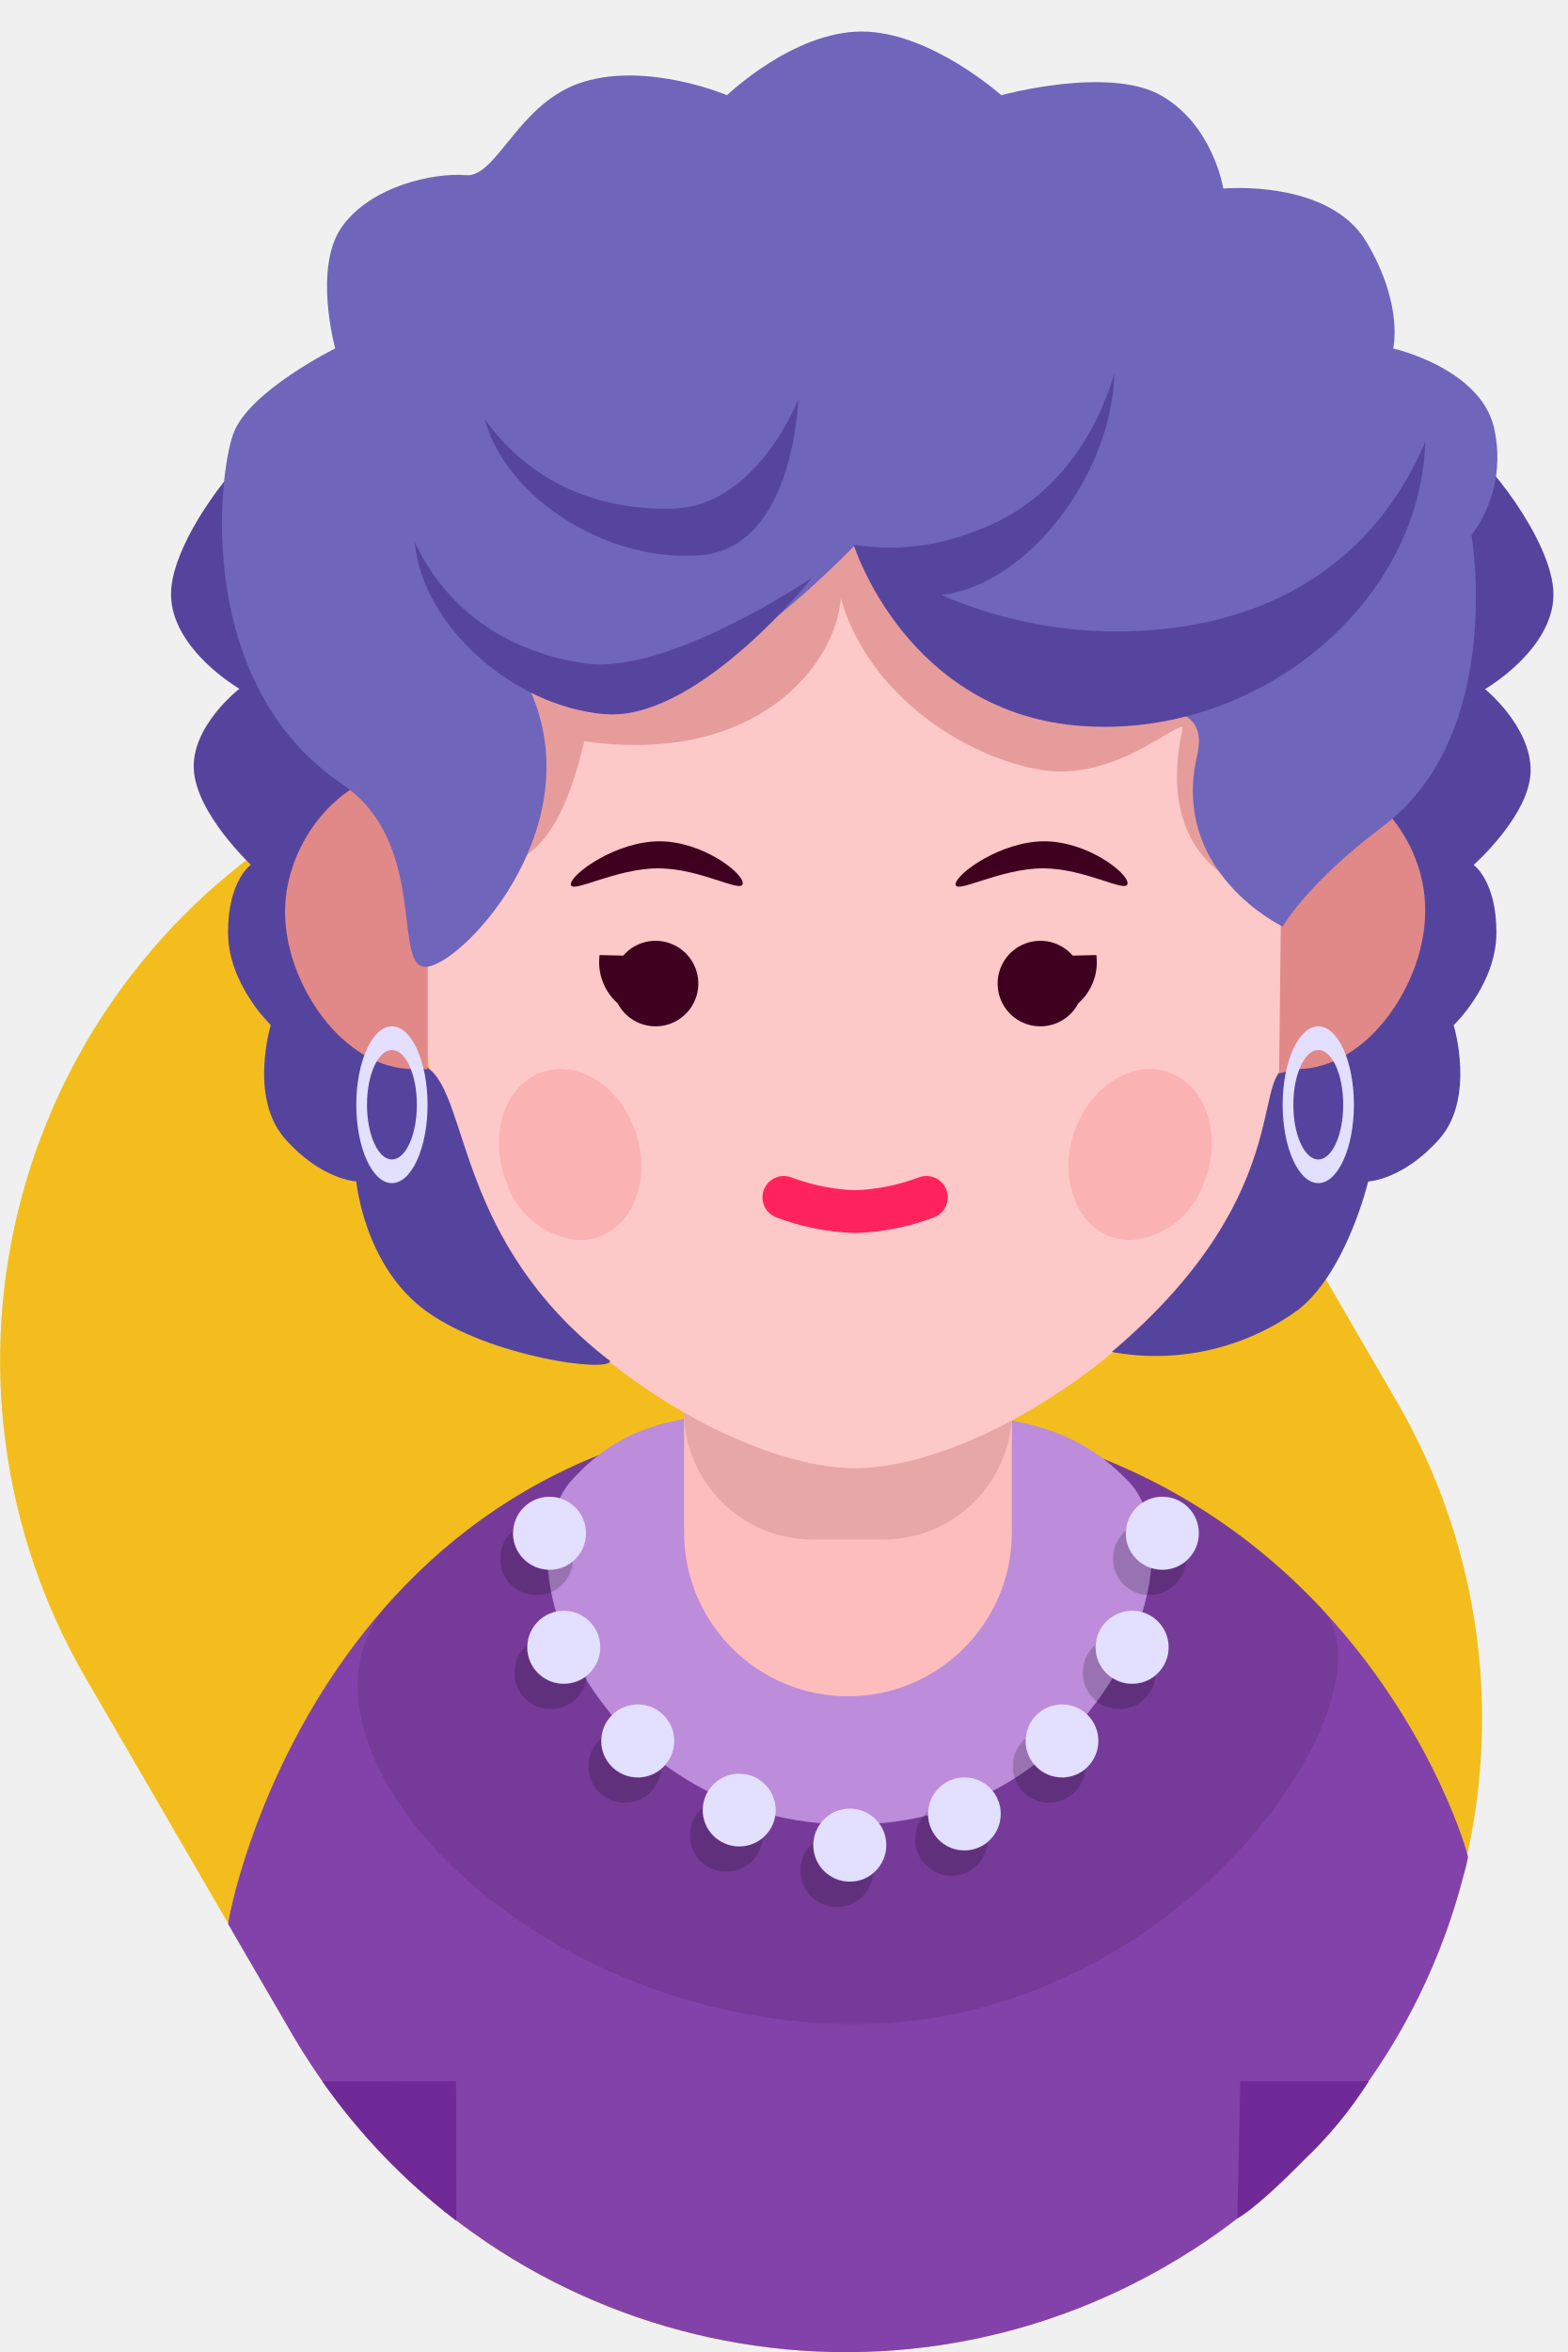
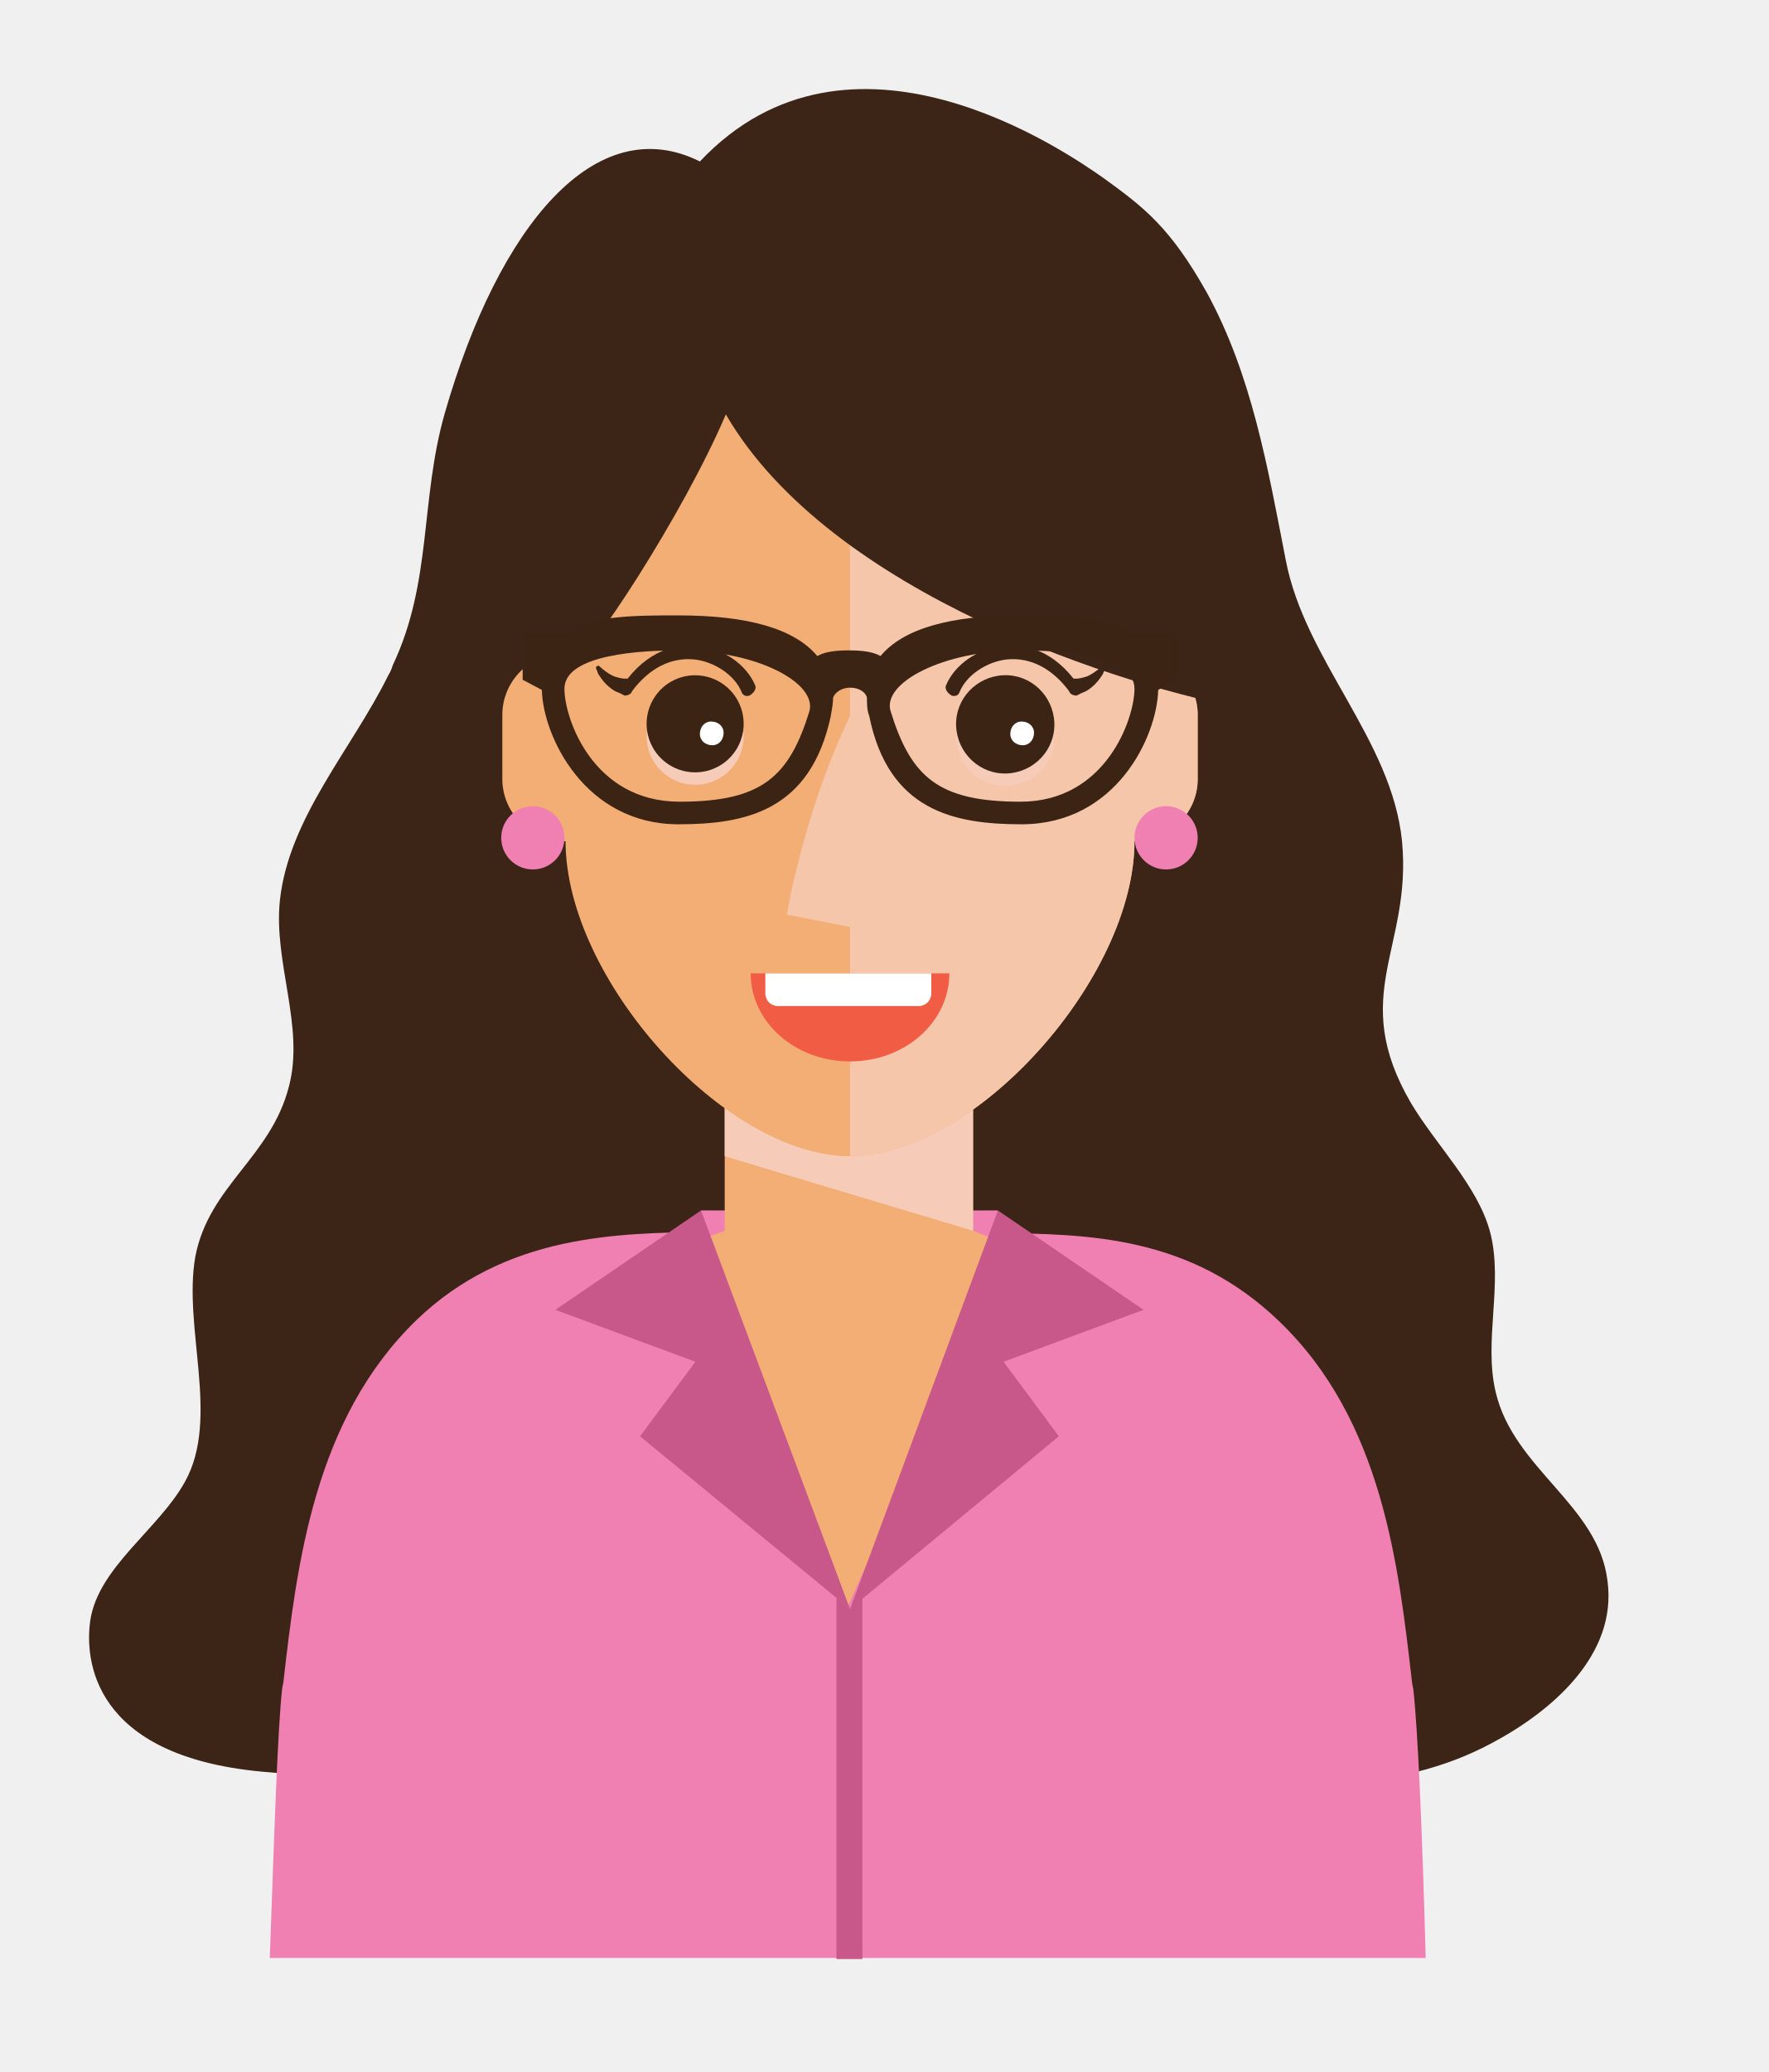
- <svg xmlns="http://www.w3.org/2000/svg" viewBox="0 0 110 165">
-   <defs>
-     <style>
-       .cls-1 {
-         clip-path: url(#clip-Canvas);
-       }
- 
-       .cls-2 {
-         fill: #f3be1d;
-       }
- 
-       .cls-3 {
-         fill: #8342a9;
-       }
- 
-       .cls-4 {
-         fill: rgba(74,34,98,0.55);
-         opacity: 0.42;
-       }
- 
-       .cls-5 {
-         fill: #bd8cda;
-       }
- 
-       .cls-6 {
-         fill: #702a98;
-       }
- 
-       .cls-7 {
-         fill: #fdbdbd;
-       }
- 
-       .cls-8 {
-         fill: rgba(142,81,81,0.53);
-         opacity: 0.38;
-       }
- 
-       .cls-9 {
-         fill: #fdc8c8;
-       }
- 
-       .cls-10 {
-         fill: #fab2b2;
-       }
- 
-       .cls-11 {
-         fill: #55449e;
-       }
- 
-       .cls-12 {
-         fill: #e18888;
-       }
- 
-       .cls-13 {
-         fill: #3e001e;
-       }
- 
-       .cls-14 {
-         fill: none;
-         stroke: #ff235d;
-         stroke-linecap: round;
-         stroke-linejoin: round;
-         stroke-width: 3px;
-       }
- 
-       .cls-15 {
-         fill: #e79c9c;
-       }
- 
-       .cls-16 {
-         fill: #6f65bb;
-       }
- 
-       .cls-17 {
-         fill: #56459f;
-       }
- 
-       .cls-18 {
-         fill: #e3dfff;
-       }
- 
-       .cls-19 {
-         fill: rgba(0,0,0,0);
-       }
- 
-       .cls-20 {
-         filter: url(#filter_20);
-       }
- 
-       .cls-21 {
-         filter: url(#filter_21);
-       }
- 
-       .cls-22 {
-         filter: url(#filter_22);
-       }
- 
-       .cls-23 {
-         filter: url(#filter_23);
-       }
- 
-       .cls-24 {
-         filter: url(#filter_24);
-       }
- 
-       .cls-25 {
-         filter: url(#filter_25);
-       }
- 
-       .cls-26 {
-         filter: url(#filter_26);
-       }
- 
-       .cls-27 {
-         filter: url(#filter_27);
-       }
- 
-       .cls-28 {
-         filter: url(#filter_28);
-       }
-     </style>
-     <filter id="filter_28" x="56.162" y="126.88" width="6.028" height="6.902" filterUnits="userSpaceOnUse">
-       <feOffset dx="-0.908" dy="1.782" input="SourceAlpha" />
-       <feGaussianBlur result="blur" />
-       <feFlood flood-color="#110c14" flood-opacity="0.188" />
-       <feComposite operator="in" in2="blur" />
-       <feComposite in="SourceGraphic" />
-     </filter>
-     <filter id="filter_27" x="64.212" y="124.69" width="6.008" height="6.902" filterUnits="userSpaceOnUse">
-       <feOffset dx="-0.908" dy="1.782" input="SourceAlpha" />
-       <feGaussianBlur result="blur-2" />
-       <feFlood flood-color="#110c14" flood-opacity="0.188" />
-       <feComposite operator="in" in2="blur-2" />
-       <feComposite in="SourceGraphic" />
-     </filter>
-     <filter id="filter_26" x="71.062" y="119.57" width="6.008" height="6.902" filterUnits="userSpaceOnUse">
-       <feOffset dx="-0.908" dy="1.782" input="SourceAlpha" />
-       <feGaussianBlur result="blur-3" />
-       <feFlood flood-color="#110c14" flood-opacity="0.188" />
-       <feComposite operator="in" in2="blur-3" />
-       <feComposite in="SourceGraphic" />
-     </filter>
-     <filter id="filter_25" x="75.972" y="113" width="6.028" height="6.902" filterUnits="userSpaceOnUse">
-       <feOffset dx="-0.908" dy="1.782" input="SourceAlpha" />
-       <feGaussianBlur result="blur-4" />
-       <feFlood flood-color="#110c14" flood-opacity="0.188" />
-       <feComposite operator="in" in2="blur-4" />
-       <feComposite in="SourceGraphic" />
-     </filter>
-     <filter id="filter_24" x="48.402" y="124.43" width="6.028" height="6.882" filterUnits="userSpaceOnUse">
-       <feOffset dx="-0.908" dy="1.782" input="SourceAlpha" />
-       <feGaussianBlur result="blur-5" />
-       <feFlood flood-color="#110c14" flood-opacity="0.188" />
-       <feComposite operator="in" in2="blur-5" />
-       <feComposite in="SourceGraphic" />
-     </filter>
-     <filter id="filter_23" x="41.282" y="119.57" width="6.028" height="6.902" filterUnits="userSpaceOnUse">
-       <feOffset dx="-0.908" dy="1.782" input="SourceAlpha" />
-       <feGaussianBlur result="blur-6" />
-       <feFlood flood-color="#110c14" flood-opacity="0.188" />
-       <feComposite operator="in" in2="blur-6" />
-       <feComposite in="SourceGraphic" />
-     </filter>
-     <filter id="filter_22" x="36.092" y="113" width="6.028" height="6.902" filterUnits="userSpaceOnUse">
-       <feOffset dx="-0.908" dy="1.782" input="SourceAlpha" />
-       <feGaussianBlur result="blur-7" />
-       <feFlood flood-color="#110c14" flood-opacity="0.188" />
-       <feComposite operator="in" in2="blur-7" />
-       <feComposite in="SourceGraphic" />
-     </filter>
-     <filter id="filter_21" x="35.092" y="105" width="6.028" height="6.902" filterUnits="userSpaceOnUse">
-       <feOffset dx="-0.908" dy="1.782" input="SourceAlpha" />
-       <feGaussianBlur result="blur-8" />
-       <feFlood flood-color="#110c14" flood-opacity="0.188" />
-       <feComposite operator="in" in2="blur-8" />
-       <feComposite in="SourceGraphic" />
-     </filter>
-     <filter id="filter_20" x="78.092" y="105" width="6.028" height="6.902" filterUnits="userSpaceOnUse">
-       <feOffset dx="-0.908" dy="1.782" input="SourceAlpha" />
-       <feGaussianBlur result="blur-9" />
-       <feFlood flood-color="#110c14" flood-opacity="0.188" />
-       <feComposite operator="in" in2="blur-9" />
-       <feComposite in="SourceGraphic" />
-     </filter>
-     <clipPath id="clip-Canvas">
-       <rect width="110" height="165" />
-     </clipPath>
-   </defs>
-   <g class="cls-1">
-     <path class="cls-2" d="M22.358,56.96a44.86,44.86,0,0,1,61.082,16.27l14.57,25.087A44.308,44.308,0,0,1,81.643,159.04a44.86,44.86,0,0,1-61.082-16.27L5.991,117.682A44.309,44.309,0,0,1,22.358,56.96Z" />
-     <path class="cls-3" d="M59.031,99c35.136,0,44.023,30.926,43.975,31.292a12.785,12.785,0,0,1-.314,1.293A44.355,44.355,0,0,1,81.706,159.04a44.96,44.96,0,0,1-61.17-16.27l-4.26-7.324c-.086-.148-.141-.27-.261-.448S22.434,99,59.031,99Z" />
-     <path class="cls-4" d="M59.031,99c16.337,0,27,6.686,33.727,13.878C98.236,118.734,83.158,142,60,142s-40.905-19.461-33-29.231C33.493,105.38,43.585,99,59.031,99Z" />
-     <path class="cls-5" d="M59.088,99c10.752,0,15.769.354,20.2,5.037C84.321,109.621,76.879,128,59.726,128s-24.921-17.672-19.72-24.034C44.281,99.155,48.923,99,59.088,99Z" />
-     <path class="cls-6" d="M31.881,155.69a44.374,44.374,0,0,1-9.15-9.51l-.122-.173L32,146l.021,9.8ZM87.03,146h9.019a28.757,28.757,0,0,1-4.549,5.529c-3.488,3.554-4.682,4.1-4.682,4.1Z" />
-     <path class="cls-7" d="M59.5,88A11.5,11.5,0,0,1,71,99.5v8a11.5,11.5,0,0,1-23,0v-8A11.5,11.5,0,0,1,59.5,88Z" />
-     <rect class="cls-8" width="23" height="18" rx="9" transform="translate(48 90)" />
-     <path class="cls-9" d="M60,23A30,30,0,0,1,90,53V73c0,16.568-19.764,30-30,30S30,89.568,30,73V53A30,30,0,0,1,60,23Z" />
-     <path class="cls-10" d="M77.612,86.617c-2.442-1.164-3.352-4.622-2.032-7.725s4.368-4.674,6.809-3.509,3.352,4.622,2.032,7.725A5.906,5.906,0,0,1,79.316,87,3.933,3.933,0,0,1,77.612,86.617Zm-42-3.509c-1.311-3.1-.407-6.561,2.02-7.725s5.456.407,6.767,3.509.407,6.561-2.02,7.725A3.89,3.89,0,0,1,40.68,87,5.873,5.873,0,0,1,35.607,83.108Z" />
-     <path class="cls-11" d="M78.008,94.844a17.03,17.03,0,0,0,13.142-3C94.529,89.117,96,82.886,96,82.886s2.449-.1,5-2.989,1-7.975,1-7.975,3-2.858,3-6.5-1.6-4.744-1.6-4.744,4-3.532,4-6.642-3.2-5.693-3.2-5.693S109,45.575,109,41.7s-5.3-10.181-5.6-9.642C100.925,45.832,92.1,56.8,89,57.974s.593,1.067,1,4.982,3.214,10.423,1,11.958C87.266,74.141,91.895,83.1,78.008,94.844Z" />
-     <path class="cls-11" d="M42.811,95.481c-.095.83-8.359-.28-12.811-3.43s-5-9.171-5-9.171-2.449-.1-5-2.991-1-7.979-1-7.979-3-2.86-3-6.5,1.6-4.747,1.6-4.747-3.8-3.56-4-6.645,3.2-5.7,3.2-5.7S12,45.55,12,41.675s5.3-10.186,5.6-9.647C20.075,45.808,28.9,56.784,32,57.956s-.593,1.067-1,4.985S27.786,73.369,30,74.9C32.954,76.953,31.972,87.142,42.811,95.481Z" />
-     <path class="cls-12" d="M90,54h1c4.971,0,9,4.826,9,9.8v.159C100,68.926,95.971,75,91,75l-1.249.3ZM29,75c-4.971,0-9-6.052-9-11.022S24.029,54,29,54h1V75Z" />
-     <path class="cls-13" d="M70,69a3,3,0,0,1,5.271-1.96c.555-.008,1.1-.024,1.656-.04a3.845,3.845,0,0,1-1.265,3.385A3,3,0,0,1,70,69ZM43.338,70.384A3.847,3.847,0,0,1,42.073,67c.554.016,1.1.033,1.656.04a3,3,0,1,1-.391,3.344Z" />
-     <path class="cls-13" d="M73.153,60.918c-3.016.013-6.141,1.85-6.1,1.109s3.179-2.995,6.195-3.007,5.912,2.216,5.869,2.957S76.169,60.905,73.153,60.918Z" />
-     <path class="cls-14" d="M55,84a15.5,15.5,0,0,0,5,1,15.5,15.5,0,0,0,5-1" />
-     <path class="cls-15" d="M31,62c4.677-1.386,7.757-.571,10-10,12.015,1.709,17.6-5.267,18-10,2.042,6.981,8.925,11.146,14,12s9.27-3.162,10-3c-2.485,11.126,7,12,7,12L88,44,60,32,34,45S26.323,63.386,31,62Z" />
-     <path class="cls-16" d="M30.1,67.8c-2.775.575.183-8.561-6.1-12.8-10.309-6.956-8.724-21.652-7.614-24.612s7.135-5.945,7.135-5.945S21.951,18.776,24,15.9s6.487-3.8,8.686-3.609,3.666-5.143,8.248-6.546,10.081.935,10.081.935,4.631-4.467,9.443-4.467,9.8,4.467,9.8,4.467,7.5-2.064,11.18,0,4.4,6.546,4.4,6.546,7.409-.682,10.043,3.75,1.871,7.472,1.871,7.472,6.468,1.447,7.157,5.945a9.107,9.107,0,0,1-1.658,7.148S105.663,51.506,97,58c-5.281,3.959-7,7-7,7s-7.918-3.787-6-12c1.36-5.821-8.432-1.6-14-7a46.785,46.785,0,0,0-10.07-7.692S54.034,44.465,49,47s-10.038,2.311-12,1C41.68,57.607,32.873,67.224,30.1,67.8Z" />
-     <path class="cls-17" d="M76,50.939C63.665,50.12,59.927,38.292,59.927,38.292l.028-.032-.016-.043.044.01.009-.01.02.017a16.146,16.146,0,0,0,8.266-.919c5.039-1.746,8.342-5.89,9.913-11.1-.154,6.582-5.328,13.823-10.957,15.3a8.893,8.893,0,0,1-1.17.228,30.871,30.871,0,0,0,12.219,2.555c11.039,0,18.276-5.2,21.721-13.288C99.68,41.86,89.23,50.989,77.492,50.989Q76.748,50.989,76,50.939ZM42.419,50.1c-6.512-.565-12.8-6.272-13.315-12.056,2.065,4.391,6.054,7.613,11.906,8.492S57.005,40.51,57.005,40.51s-7.642,9.608-14.053,9.609C42.773,50.119,42.6,50.111,42.419,50.1ZM34.01,29.39c2.8,3.964,7.287,6.444,13.2,6.292s8.8-7.67,8.8-7.67-.277,10.358-6.789,10.933c-.376.033-.755.05-1.134.05C41.9,38.995,35.436,34.671,34.01,29.39Z" />
-     <path class="cls-18" d="M92.5,83c-1.379,0-2.5-2.467-2.5-5.5S91.122,72,92.5,72,95,74.467,95,77.5,93.879,83,92.5,83Zm0-9.34c-.965,0-1.751,1.723-1.751,3.84s.785,3.84,1.751,3.84,1.75-1.723,1.75-3.84S93.465,73.66,92.5,73.66ZM27.5,83c-1.379,0-2.5-2.467-2.5-5.5S26.122,72,27.5,72,30,74.467,30,77.5,28.879,83,27.5,83Zm0-9.34c-.965,0-1.75,1.723-1.75,3.84s.785,3.84,1.75,3.84,1.75-1.723,1.75-3.84S28.465,73.66,27.5,73.66Z" />
-     <g class="cls-28" transform="matrix(1, 0, 0, 1, 0, 0)">
-       <circle class="cls-18" cx="2.56" cy="2.56" r="2.56" transform="translate(57.07 126.88)" />
+ <svg xmlns="http://www.w3.org/2000/svg" version="1.1" id="Layer_1" x="0px" y="0px" viewBox="0 0 156.7 183.5" style="enable-background:new 0 0 156.7 183.5;" xml:space="preserve">
+   <style type="text/css">
+ 	.st0{fill:#3C2417;}
+ 	.st1{fill:#F080B1;}
+ 	.st2{fill:#F2AE75;}
+ 	.st3{fill:#F6CCB8;}
+ 	.st4{fill:#C85889;}
+ 	.st5{opacity:0.8;fill:#F6CCB8;}
+ 	.st6{fill:#3C2415;}
+ 	.st7{fill:#FFFFFF;}
+ 	.st8{fill:#F05D44;}
+ </style>
+   <path class="st0" d="M34.4,59.8c0.2-0.3,0.3-0.6,0.4-0.9c3.5-7.4,2.4-14.6,4.6-22.3c4.8-16.7,13.4-26.9,22.6-22.3  c13.3-14.1,32.4-0.9,35.8,1.5c3.6,2.6,5.9,4.4,9.1,10.1c4,7.3,5.4,15.5,7,23.7c1.7,8.9,9.4,15.9,10.3,24.9  c0.9,9.5-4.8,13.6,0.8,23.2c2.2,3.7,5.9,7.3,7,11.4c1.2,4.6-0.6,9.6,0.5,14.2c1.6,6.8,9.1,10,9.9,16.7c0.9,6.6-5,11.6-10.3,14.4  c-8.4,4.5-18.4,4-27.9,3.3c-27-1.9-54.1,1.8-81-0.8C8.1,155.5,7.5,146.9,8,143.5c0.7-4.7,6.1-8.1,8.4-12.3  c3.1-5.6-0.2-13.6,0.9-19.9c1.2-6.3,6.7-8.8,8.3-15.1c1.4-5.3-1.4-11-0.8-16.5C25.6,72.4,31.2,66.3,34.4,59.8z" />
+   <polygon class="st1" points="62.1,107.2 88.4,107.2 88.1,117.1 62.4,117.1 " />
+   <g>
+     <polygon class="st2" points="86.2,153.7 64.2,153.7 58.7,111 64.2,109 64.2,96.1 86.2,96.1 86.2,109 91.7,111.2  " />
+     <polygon class="st3" points="64.2,96.2 64.2,102.4 86.2,109 86.2,96.2  " />
+   </g>
+   <g>
+     <path class="st1" d="M126.3,173.5c-0.3-11.2-0.7-20.4-1.1-23.9l-0.1-0.5c-1.2-10.4-2.6-23.3-11.8-32.1c-7.9-7.6-17-7.7-25-7.8   c0,0-2.3,8.5-2.3,8.5l-10.9,24.6l-10.9-24.7l-1.5-8.5c-8,0.1-17.9,0.2-25.8,7.8c-9.1,8.8-10.6,21.7-11.8,32.1l-0.1,0.5   c-0.4,3.5-0.7,12.7-1.1,23.9H126.3z" />
+     <g>
+       <polygon class="st4" points="76.4,173.5 76.4,141.5 75.3,142.5 74.1,141.5 74.1,173.5   " />
+       <polygon class="st4" points="49.2,116 61.6,120.6 56.7,127.2 75.3,142.5 62.1,107.2   " />
+       <polygon class="st4" points="101.3,116 88.4,107.2 75.3,142.5 93.8,127.2 88.9,120.6   " />
    </g>
-     <g class="cls-27" transform="matrix(1, 0, 0, 1, 0, 0)">
-       <ellipse class="cls-18" cx="2.55" cy="2.56" rx="2.55" ry="2.56" transform="translate(65.12 124.69)" />
+   </g>
+   <g id="woman_41_">
+     <g>
+       <path class="st2" d="M100.5,57.8V46.4c0-12.2-14.1-27.5-25.2-27.5c-11.1,0-25.2,15.3-25.2,27.5v11.4c-3.1,0-5.6,2.5-5.6,5.5V69    c0,3,2.5,5.5,5.6,5.5c0,12.2,14.1,27.9,25.2,27.9c11.1,0,25.2-15.8,25.2-27.9c3.1,0,5.6-2.5,5.6-5.5v-5.7    C106.1,60.3,103.5,57.8,100.5,57.8z" />
+       <path class="st5" d="M75.3,82.1v20.3c11.1,0,25.2-15.8,25.2-27.9c3.1,0,5.6-2.5,5.6-5.5v-5.7c0-3-2.5-5.5-5.6-5.5V46.4    c0-12.2-14.1-27.5-25.2-27.5v44.5C71.2,71.9,69.7,81,69.7,81L75.3,82.1z" />
+       <g>
+         <g>
+           <ellipse transform="matrix(0.8077 -0.5896 0.5896 0.8077 -26.6165 48.8589)" class="st3" cx="61.6" cy="65.2" rx="4.3" ry="4.3" />
+           <ellipse transform="matrix(0.8077 -0.5896 0.5896 0.8077 -25.9679 48.6473)" class="st6" cx="61.6" cy="64.1" rx="4.3" ry="4.3" />
+           <path class="st7" d="M64.1,64.9c0,0.6-0.4,1.1-1,1.1c-0.6,0-1.1-0.4-1.1-1c0-0.6,0.4-1.1,1-1.1C63.6,63.9,64.1,64.3,64.1,64.9z" />
+           <path class="st6" d="M66.9,60.7c-0.8-1.9-2.9-3.3-5.1-3.5c-1.4-0.2-4,0.1-6.2,2.9c-0.1,0-0.2,0-0.3,0c-0.2,0-0.6-0.1-0.9-0.2      c-0.7-0.3-1.3-0.9-1.3-0.9c0,0-0.1-0.1-0.2,0c-0.1,0-0.1,0.1-0.1,0.2c0,0,0.1,0.2,0.2,0.5c0.2,0.3,0.4,0.6,0.7,0.9      c0.3,0.3,0.7,0.6,1,0.7c0.2,0.1,0.3,0.1,0.4,0.2c0.1,0,0.2,0.1,0.2,0.1c0.3,0,0.6-0.1,0.7-0.4c1.5-2,3.4-3,5.5-2.8      c1.8,0.2,3.6,1.4,4.2,2.9c0.1,0.3,0.4,0.4,0.7,0.3C66.9,61.3,67,60.9,66.9,60.7z" />
+         </g>
+         <g>
+           <path class="st3" d="M93.4,65.1c0.1,2.4-1.8,4.4-4.2,4.5c-2.4,0.1-4.4-1.8-4.5-4.2c-0.1-2.4,1.8-4.4,4.2-4.5      C91.3,60.8,93.3,62.7,93.4,65.1z" />
+           <path class="st6" d="M93.4,64c0.1,2.4-1.8,4.4-4.2,4.5c-2.4,0.1-4.4-1.8-4.5-4.2c-0.1-2.4,1.8-4.4,4.2-4.5      C91.3,59.7,93.3,61.6,93.4,64z" />
+           <path class="st7" d="M91.6,64.9c0,0.6-0.4,1.1-1,1.1c-0.6,0-1.1-0.4-1.1-1c0-0.6,0.4-1.1,1-1.1C91.1,63.9,91.6,64.3,91.6,64.9z" />
+           <path class="st6" d="M83.8,60.7c0.8-1.9,2.9-3.3,5.1-3.5c1.4-0.2,4,0.1,6.2,2.9c0.1,0,0.2,0,0.3,0c0.2,0,0.6-0.1,0.9-0.2      c0.7-0.3,1.3-0.9,1.3-0.9c0,0,0.1-0.1,0.2,0c0.1,0,0.1,0.1,0.1,0.2c0,0-0.1,0.2-0.2,0.5c-0.2,0.3-0.4,0.6-0.7,0.9      c-0.3,0.3-0.7,0.6-1,0.7c-0.2,0.1-0.3,0.1-0.4,0.2c-0.1,0-0.2,0.1-0.2,0.1c-0.3,0-0.6-0.1-0.7-0.4c-1.5-2-3.4-3-5.5-2.8      c-1.8,0.2-3.6,1.4-4.2,2.9c-0.1,0.3-0.4,0.4-0.7,0.3C83.8,61.3,83.7,60.9,83.8,60.7z" />
+         </g>
+       </g>
    </g>
-     <g class="cls-26" transform="matrix(1, 0, 0, 1, 0, 0)">
-       <ellipse class="cls-18" cx="2.55" cy="2.56" rx="2.55" ry="2.56" transform="translate(71.97 119.57)" />
+     <g>
+       <path class="st8" d="M84.1,86.2c0,4.3-3.9,7.8-8.8,7.8s-8.8-3.5-8.8-7.8H84.1z" />
+       <path class="st7" d="M81.4,89.1H68.9c-0.6,0-1.1-0.5-1.1-1.1v-1.8h14.7V88C82.5,88.6,82,89.1,81.4,89.1z" />
    </g>
-     <g class="cls-25" transform="matrix(1, 0, 0, 1, 0, 0)">
-       <circle class="cls-18" cx="2.56" cy="2.56" r="2.56" transform="translate(76.88 113)" />
+     <g>
+       <circle class="st1" cx="103.3" cy="74.2" r="2.8" />
+       <circle class="st1" cx="47.2" cy="74.2" r="2.8" />
    </g>
-     <g class="cls-24" transform="matrix(1, 0, 0, 1, 0, 0)">
-       <ellipse class="cls-18" cx="2.56" cy="2.55" rx="2.56" ry="2.55" transform="translate(49.31 124.43)" />
-     </g>
-     <g class="cls-23" transform="matrix(1, 0, 0, 1, 0, 0)">
-       <circle class="cls-18" cx="2.56" cy="2.56" r="2.56" transform="translate(42.19 119.57)" />
-     </g>
-     <g class="cls-22" transform="matrix(1, 0, 0, 1, 0, 0)">
-       <circle class="cls-18" cx="2.56" cy="2.56" r="2.56" transform="translate(37 113)" />
-     </g>
-     <g class="cls-21" transform="matrix(1, 0, 0, 1, 0, 0)">
-       <circle class="cls-18" cx="2.56" cy="2.56" r="2.56" transform="translate(36 105)" />
-     </g>
-     <g class="cls-20" transform="matrix(1, 0, 0, 1, 0, 0)">
-       <circle class="cls-18" cx="2.56" cy="2.56" r="2.56" transform="translate(79 105)" />
-     </g>
-     <path class="cls-13" d="M73.153,60.918c-3.016.013-6.141,1.85-6.1,1.109s3.179-2.995,6.195-3.007,5.912,2.216,5.869,2.957S76.169,60.905,73.153,60.918Z" transform="translate(-27)" />
+     <path class="st0" d="M110.5,62.8c-5.4-6.3-3.9-12.3-4.5-14.3c-1.8-5.9-1.4-11.5-3.8-17.2C94.8,13.7,58.5,7,47.8,39.7   c-1.7,5.1,0.6,14.2,2.8,19.2c1.5-0.5,9.9-13.3,13.7-22.2C73.6,52.7,99.8,60.9,110.5,62.8z" />
+     <path class="st6" d="M104.1,56h-3.9c-2.2-1.5-6.3-1.5-9.9-1.5c-6.2,0-10.3,1.2-12.3,3.6c-0.7-0.4-1.7-0.5-2.8-0.5   c-1.1,0-2.1,0.1-2.8,0.5c-2-2.4-6.1-3.6-12.3-3.6c-3.7,0-7.7,0-9.9,1.5h-3.9v4.2l1.7,0.9C48.1,65.2,51.8,73,60.1,73   c6,0,11.7-1.2,13.5-9.6c0.1-0.6,0.2-1.1,0.2-1.6c0.1-0.4,0.7-0.9,1.5-0.9c0.8,0,1.4,0.4,1.5,0.9c0,0.5,0,1.1,0.2,1.6   c1.7,8.4,7.5,9.6,13.5,9.6c8.4,0,12-7.8,12.1-11.9l1.7-0.9V56z M71.7,63c-1.8,5.8-4.2,8-11.5,8C52.5,71,50,63.6,50,61   c0-3.1,7-3.4,10.1-3.4C67.1,57.6,72.4,60.5,71.7,63z M90.4,71c-7.3,0-9.7-2.2-11.5-8c-0.8-2.5,4.6-5.4,11.5-5.4   c3.2,0,10.1,0.3,10.1,3.4C100.5,63.6,98,71,90.4,71z" />
  </g>
</svg>
